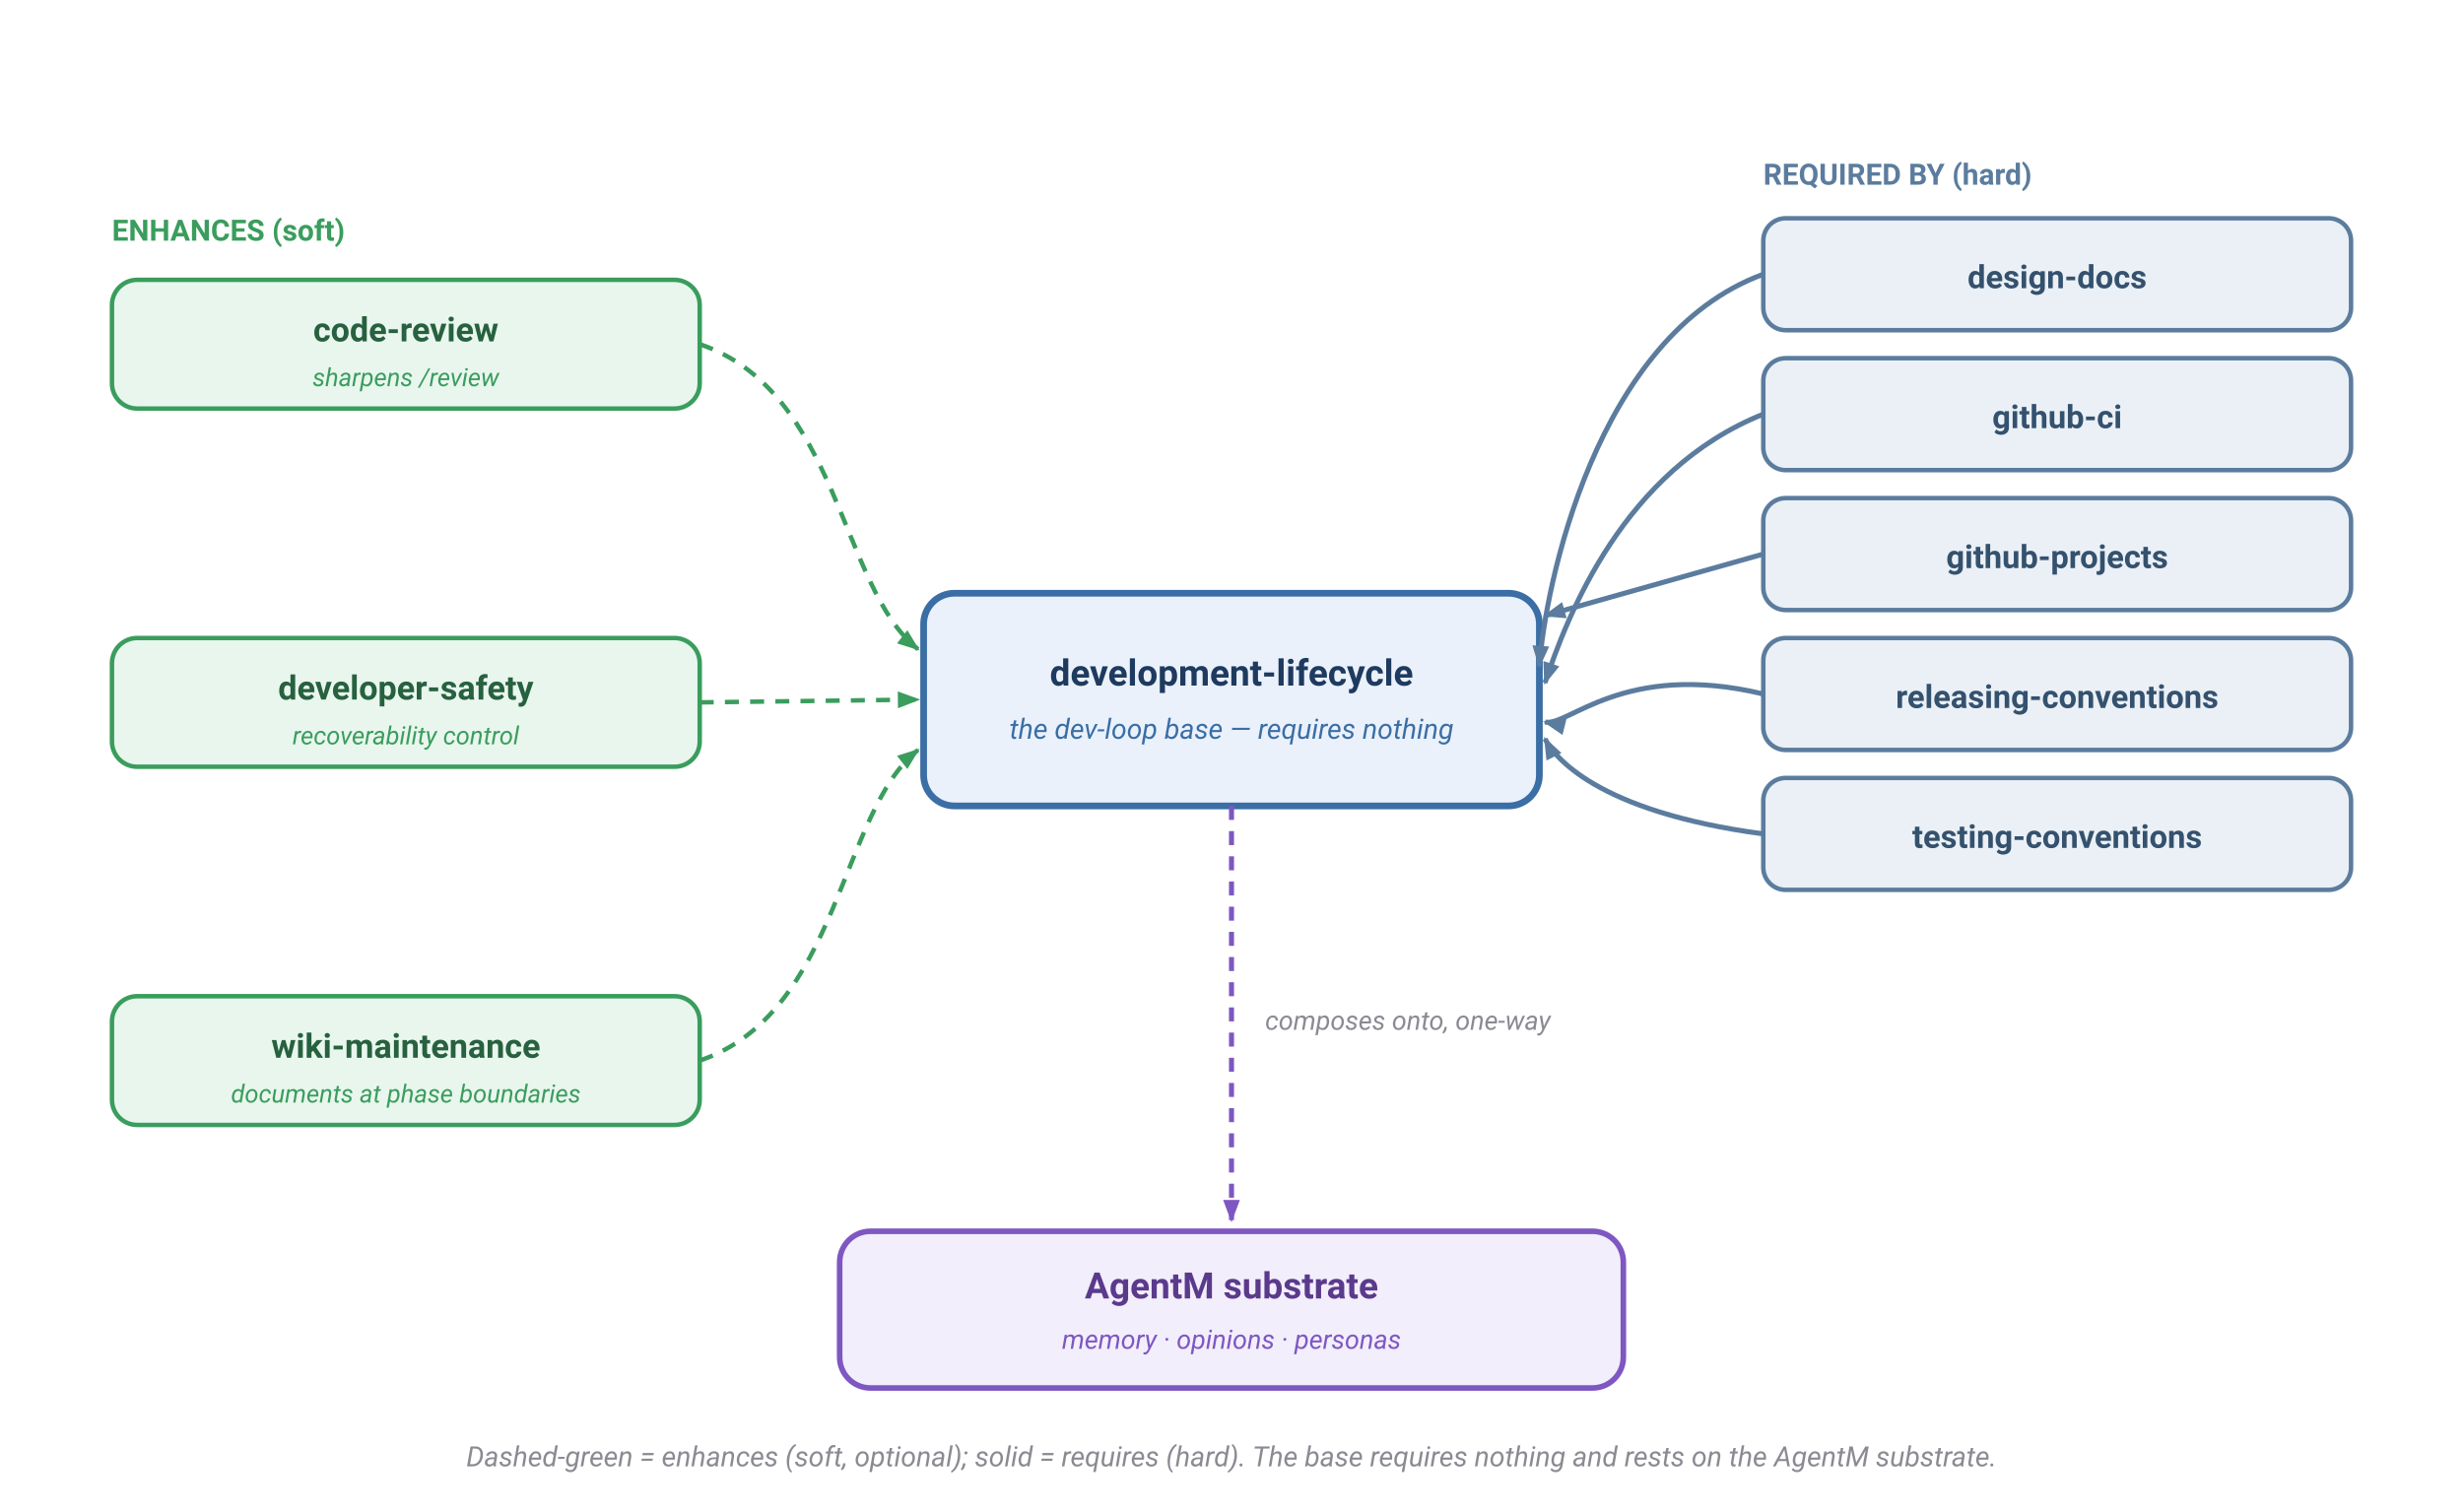
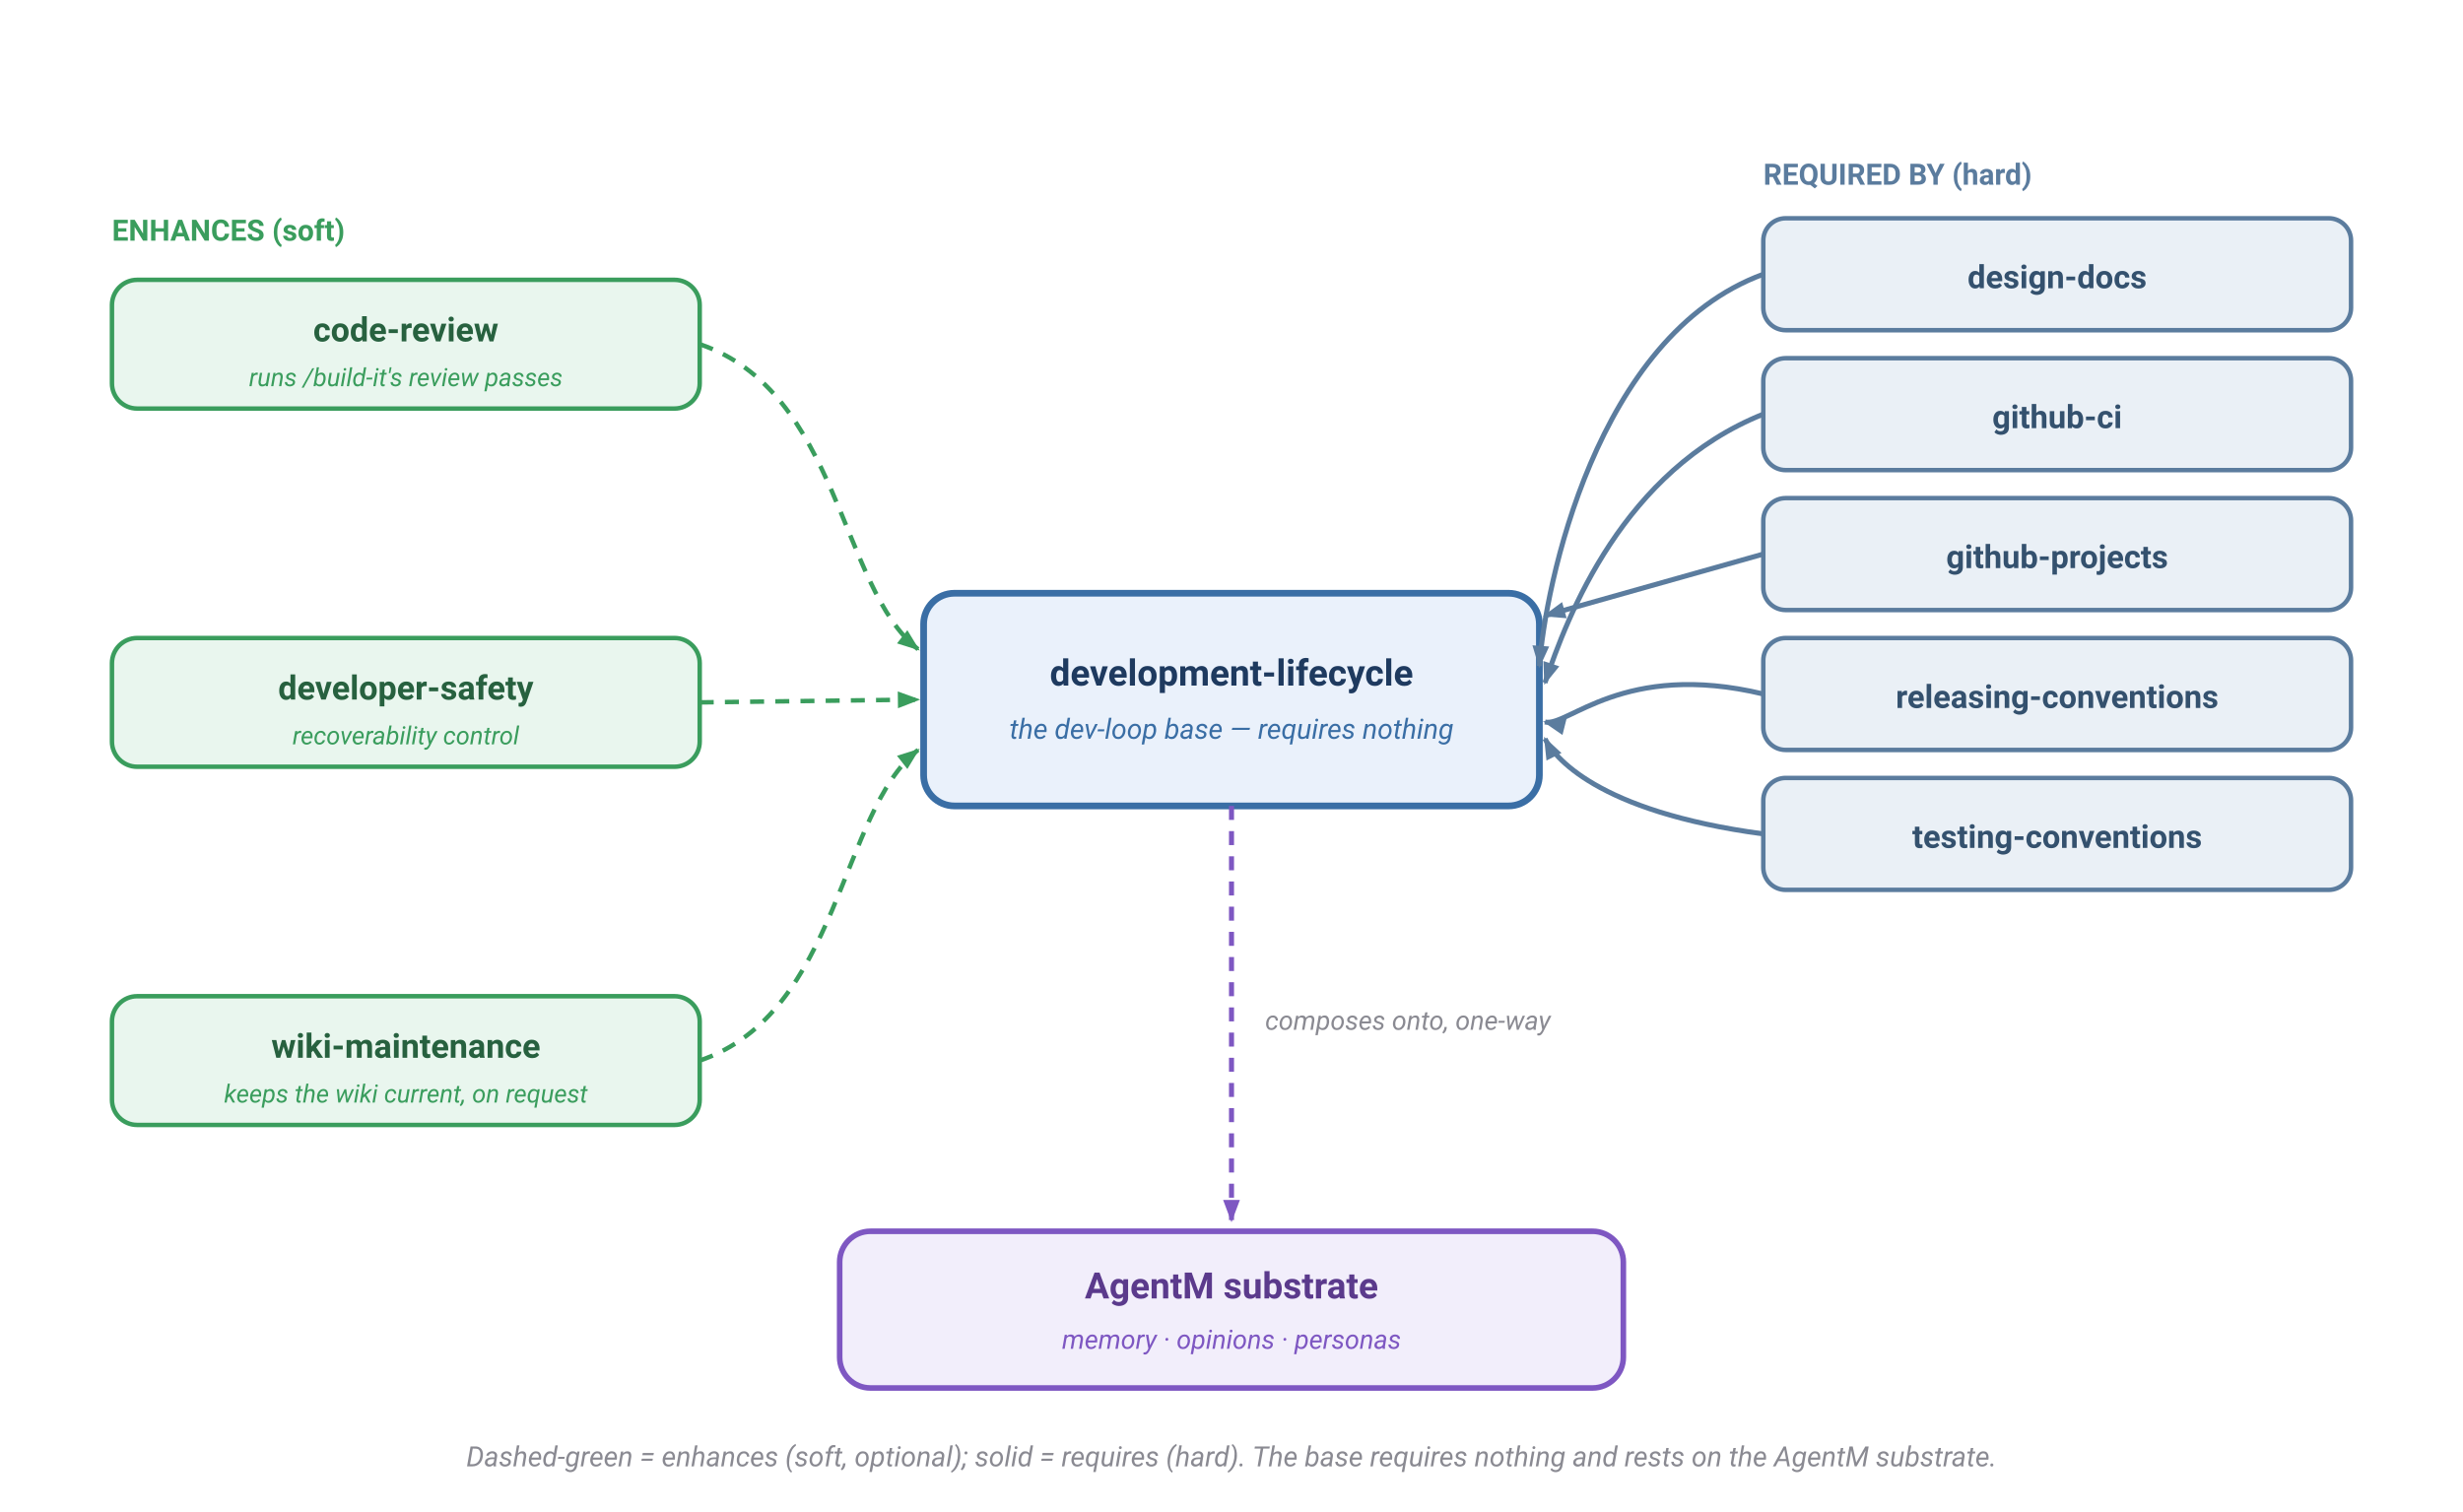
<svg xmlns="http://www.w3.org/2000/svg" viewBox="0 0 880 540" width="1144" height="702" font-family="-apple-system, BlinkMacSystemFont, 'Segoe UI', Roboto, sans-serif">
  <defs>
    <marker id="req" markerWidth="10" markerHeight="10" refX="7.2" refY="3" orient="auto" markerUnits="userSpaceOnUse">
      <path d="M0,0 L8,3 L0,6 Z" fill="#5B7C9E" />
    </marker>
    <marker id="enh" markerWidth="10" markerHeight="10" refX="7.2" refY="3" orient="auto" markerUnits="userSpaceOnUse">
      <path d="M0,0 L8,3 L0,6 Z" fill="#3A9D5D" />
    </marker>
    <marker id="sub" markerWidth="10" markerHeight="10" refX="7.2" refY="3" orient="auto" markerUnits="userSpaceOnUse">
      <path d="M0,0 L8,3 L0,6 Z" fill="#7E57C2" />
    </marker>
  </defs>
  <rect x="330" y="212" width="220" height="76" rx="11" fill="#EAF1FB" stroke="#3A6EA5" stroke-width="2.4" />
  <text x="440" y="245" text-anchor="middle" font-size="13" font-weight="700" fill="#1e3a5f">development-lifecycle</text>
  <text x="440" y="264" text-anchor="middle" font-size="10" font-style="italic" fill="#3A6EA5">the dev-loop base — requires nothing</text>
  <text x="40" y="86" font-size="10.5" font-weight="700" fill="#3A9D5D">ENHANCES (soft)</text>
  <g fill="#27613f">
    <rect x="40" y="100" width="210" height="46" rx="9" fill="#E9F6EE" stroke="#3A9D5D" stroke-width="1.6" />
    <text x="145" y="122" text-anchor="middle" font-size="12" font-weight="600">code-review</text>
-     <text x="145" y="138" text-anchor="middle" font-size="9" font-style="italic" fill="#3A9D5D">sharpens /review</text>
+     <text x="145" y="138" text-anchor="middle" font-size="9" font-style="italic" fill="#3A9D5D">runs /build-it's review passes</text>
    <rect x="40" y="228" width="210" height="46" rx="9" fill="#E9F6EE" stroke="#3A9D5D" stroke-width="1.6" />
    <text x="145" y="250" text-anchor="middle" font-size="12" font-weight="600">developer-safety</text>
    <text x="145" y="266" text-anchor="middle" font-size="9" font-style="italic" fill="#3A9D5D">recoverability control</text>
    <rect x="40" y="356" width="210" height="46" rx="9" fill="#E9F6EE" stroke="#3A9D5D" stroke-width="1.6" />
    <text x="145" y="378" text-anchor="middle" font-size="12" font-weight="600">wiki-maintenance</text>
-     <text x="145" y="394" text-anchor="middle" font-size="9" font-style="italic" fill="#3A9D5D">documents at phase boundaries</text>
+     <text x="145" y="394" text-anchor="middle" font-size="9" font-style="italic" fill="#3A9D5D">keeps the wiki current, on request</text>
  </g>
  <g stroke="#3A9D5D" stroke-width="1.6" stroke-dasharray="5 4" fill="none" marker-end="url(#enh)">
    <path d="M250,123 C300,140 300,210 328,232" />
    <path d="M250,251 L328,250" />
    <path d="M250,379 C300,362 300,290 328,268" />
  </g>
  <text x="630" y="66" font-size="10.5" font-weight="700" fill="#5B7C9E">REQUIRED BY (hard)</text>
  <g fill="#34516e">
    <rect x="630" y="78" width="210" height="40" rx="8" fill="#EAF0F6" stroke="#5B7C9E" stroke-width="1.6" />
    <text x="735" y="103" text-anchor="middle" font-size="11.5" font-weight="600">design-docs</text>
    <rect x="630" y="128" width="210" height="40" rx="8" fill="#EAF0F6" stroke="#5B7C9E" stroke-width="1.6" />
    <text x="735" y="153" text-anchor="middle" font-size="11.5" font-weight="600">github-ci</text>
    <rect x="630" y="178" width="210" height="40" rx="8" fill="#EAF0F6" stroke="#5B7C9E" stroke-width="1.6" />
    <text x="735" y="203" text-anchor="middle" font-size="11.5" font-weight="600">github-projects</text>
    <rect x="630" y="228" width="210" height="40" rx="8" fill="#EAF0F6" stroke="#5B7C9E" stroke-width="1.6" />
    <text x="735" y="253" text-anchor="middle" font-size="11.5" font-weight="600">releasing-conventions</text>
    <rect x="630" y="278" width="210" height="40" rx="8" fill="#EAF0F6" stroke="#5B7C9E" stroke-width="1.6" />
    <text x="735" y="303" text-anchor="middle" font-size="11.5" font-weight="600">testing-conventions</text>
  </g>
  <g stroke="#5B7C9E" stroke-width="1.8" fill="none" marker-end="url(#req)">
    <path d="M630,98 C570,120 552,210 550,238" />
    <path d="M630,148 C580,168 560,220 552,244" />
    <path d="M630,198 L552,220" />
    <path d="M630,248 C580,236 560,260 552,258" />
    <path d="M630,298 C570,290 555,270 552,264" />
  </g>
  <rect x="300" y="440" width="280" height="56" rx="11" fill="#F2EEFB" stroke="#7E57C2" stroke-width="2" />
  <text x="440" y="464" text-anchor="middle" font-size="13" font-weight="700" fill="#5b3a8c">AgentM substrate</text>
  <text x="440" y="482" text-anchor="middle" font-size="9.5" font-style="italic" fill="#7E57C2">memory · opinions · personas</text>
  <path d="M440,288 L440,436" stroke="#7E57C2" stroke-width="1.8" stroke-dasharray="5 4" fill="none" marker-end="url(#sub)" />
  <text x="452" y="368" font-size="9.5" font-style="italic" fill="#8a8a92">composes onto, one-way</text>
  <text x="440" y="524" text-anchor="middle" font-size="10" font-style="italic" fill="#8a8a92">Dashed-green = enhances (soft, optional); solid = requires (hard). The base requires nothing and rests on the AgentM substrate.</text>
</svg>
